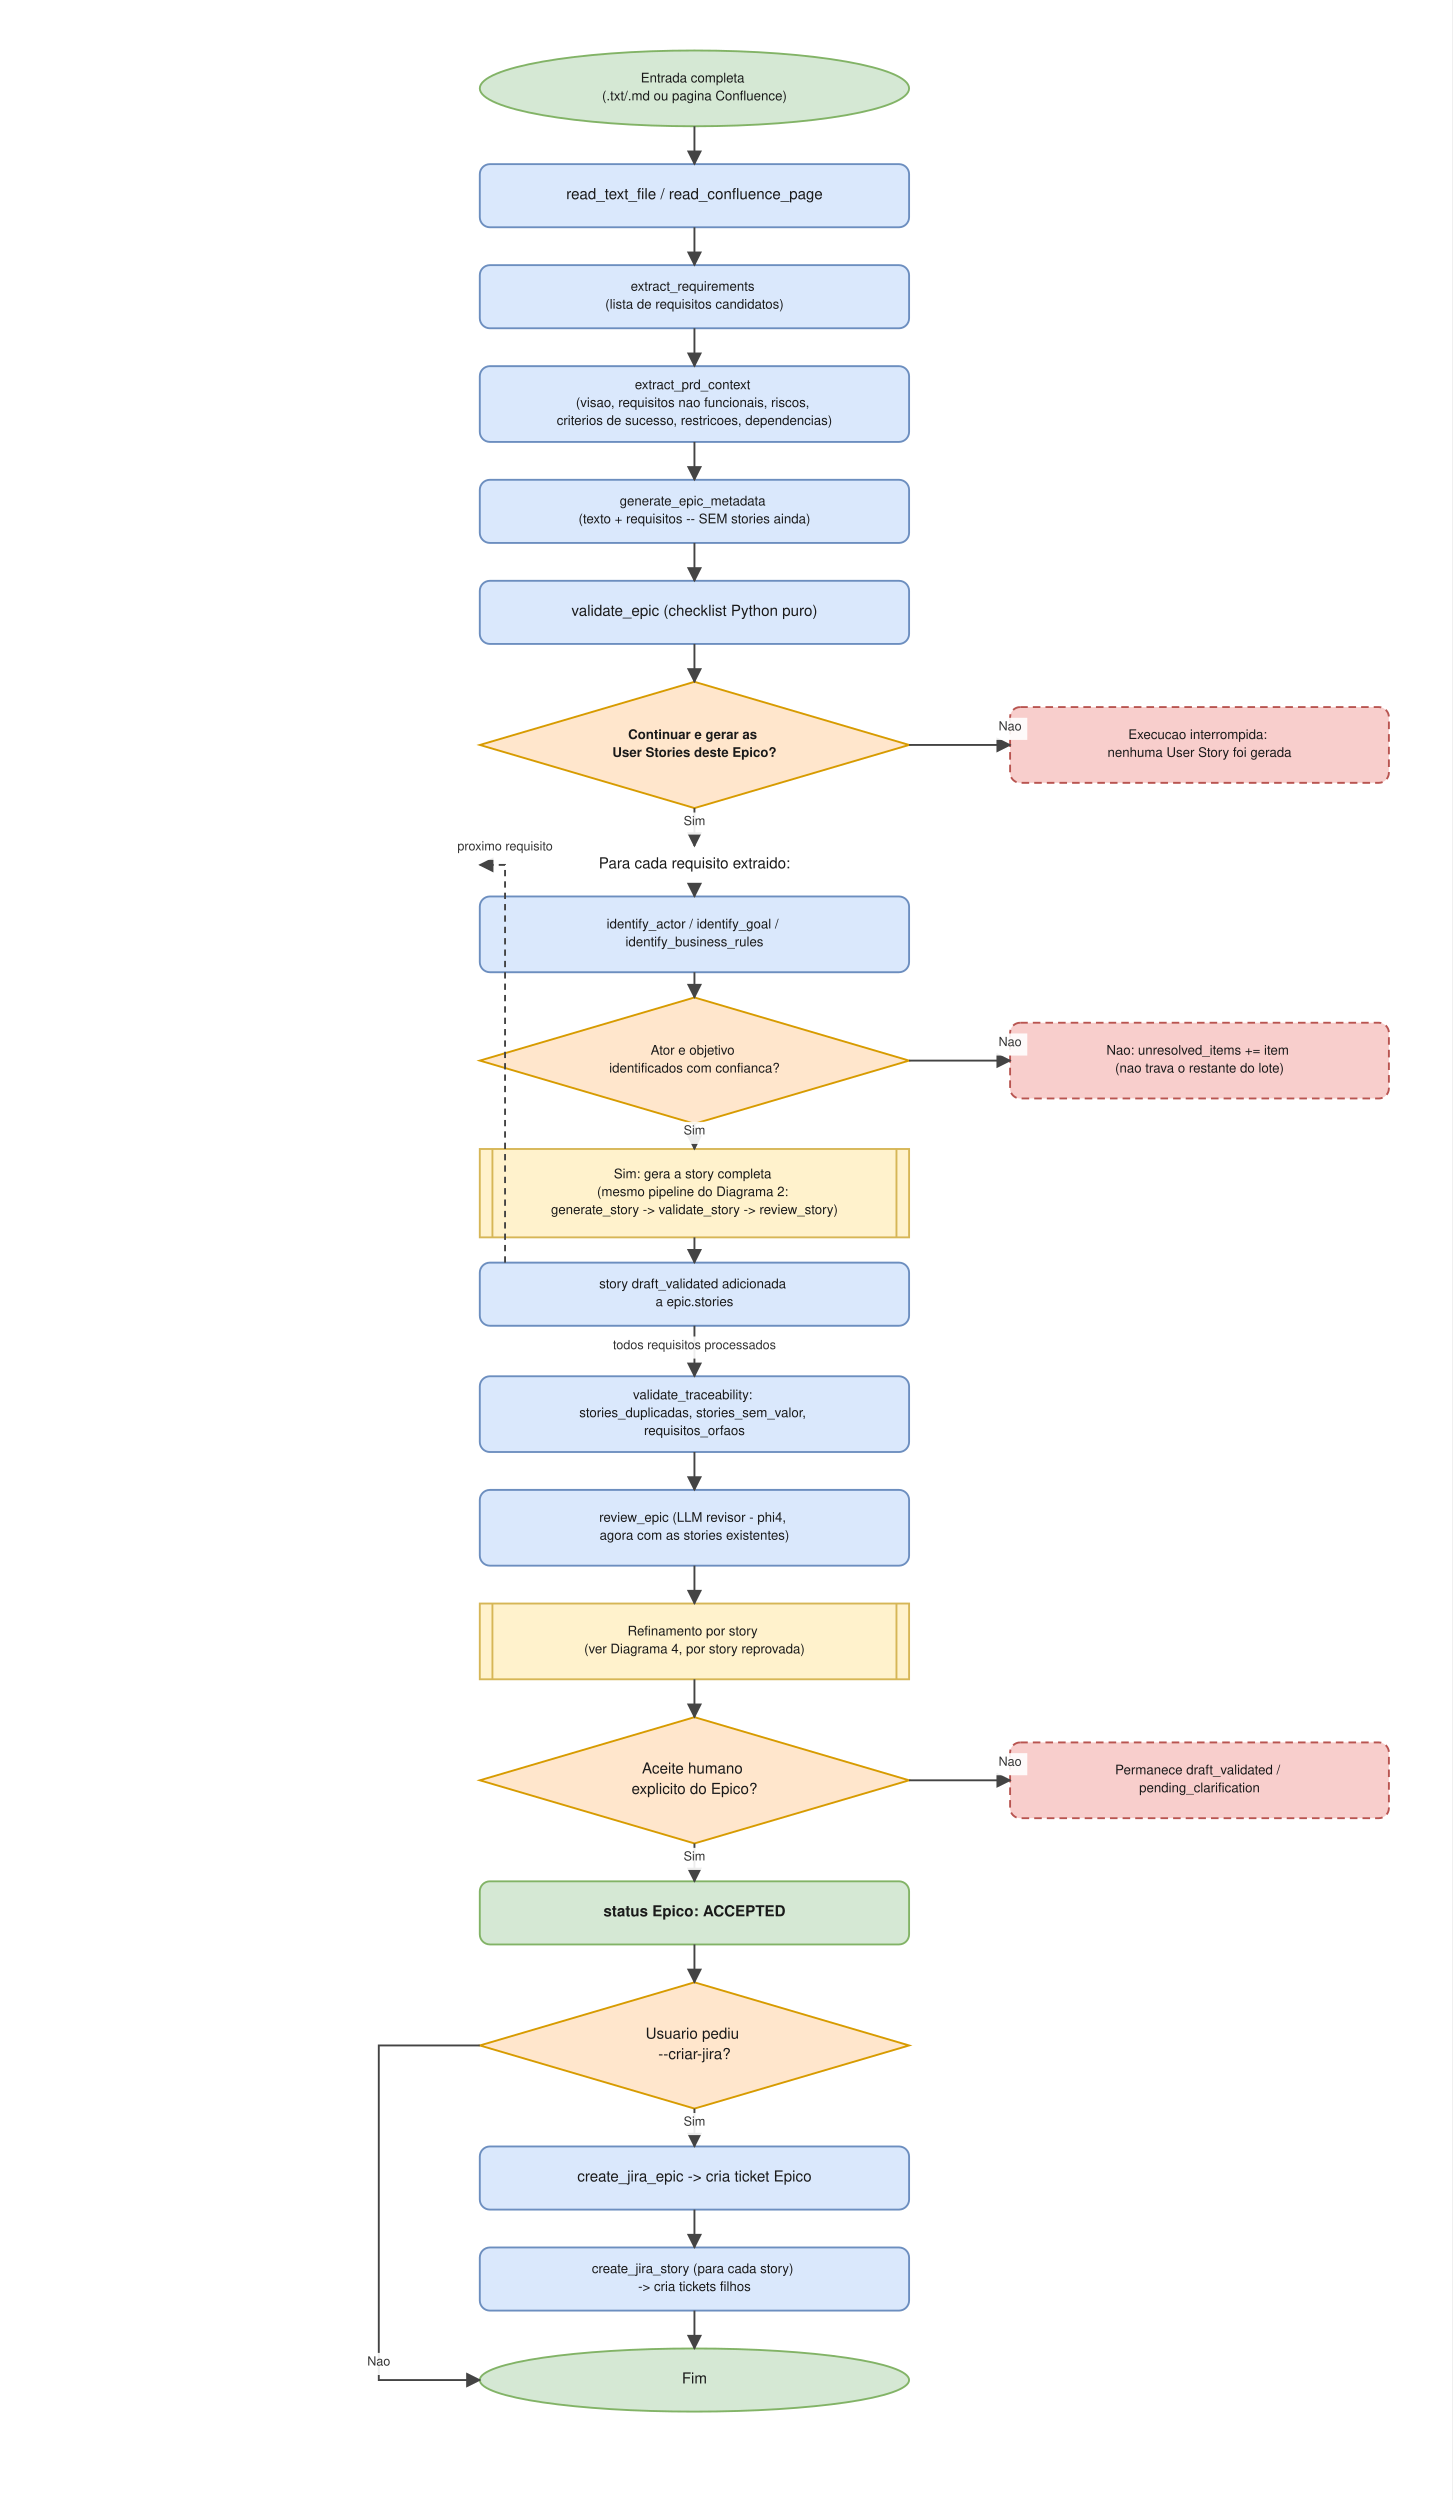
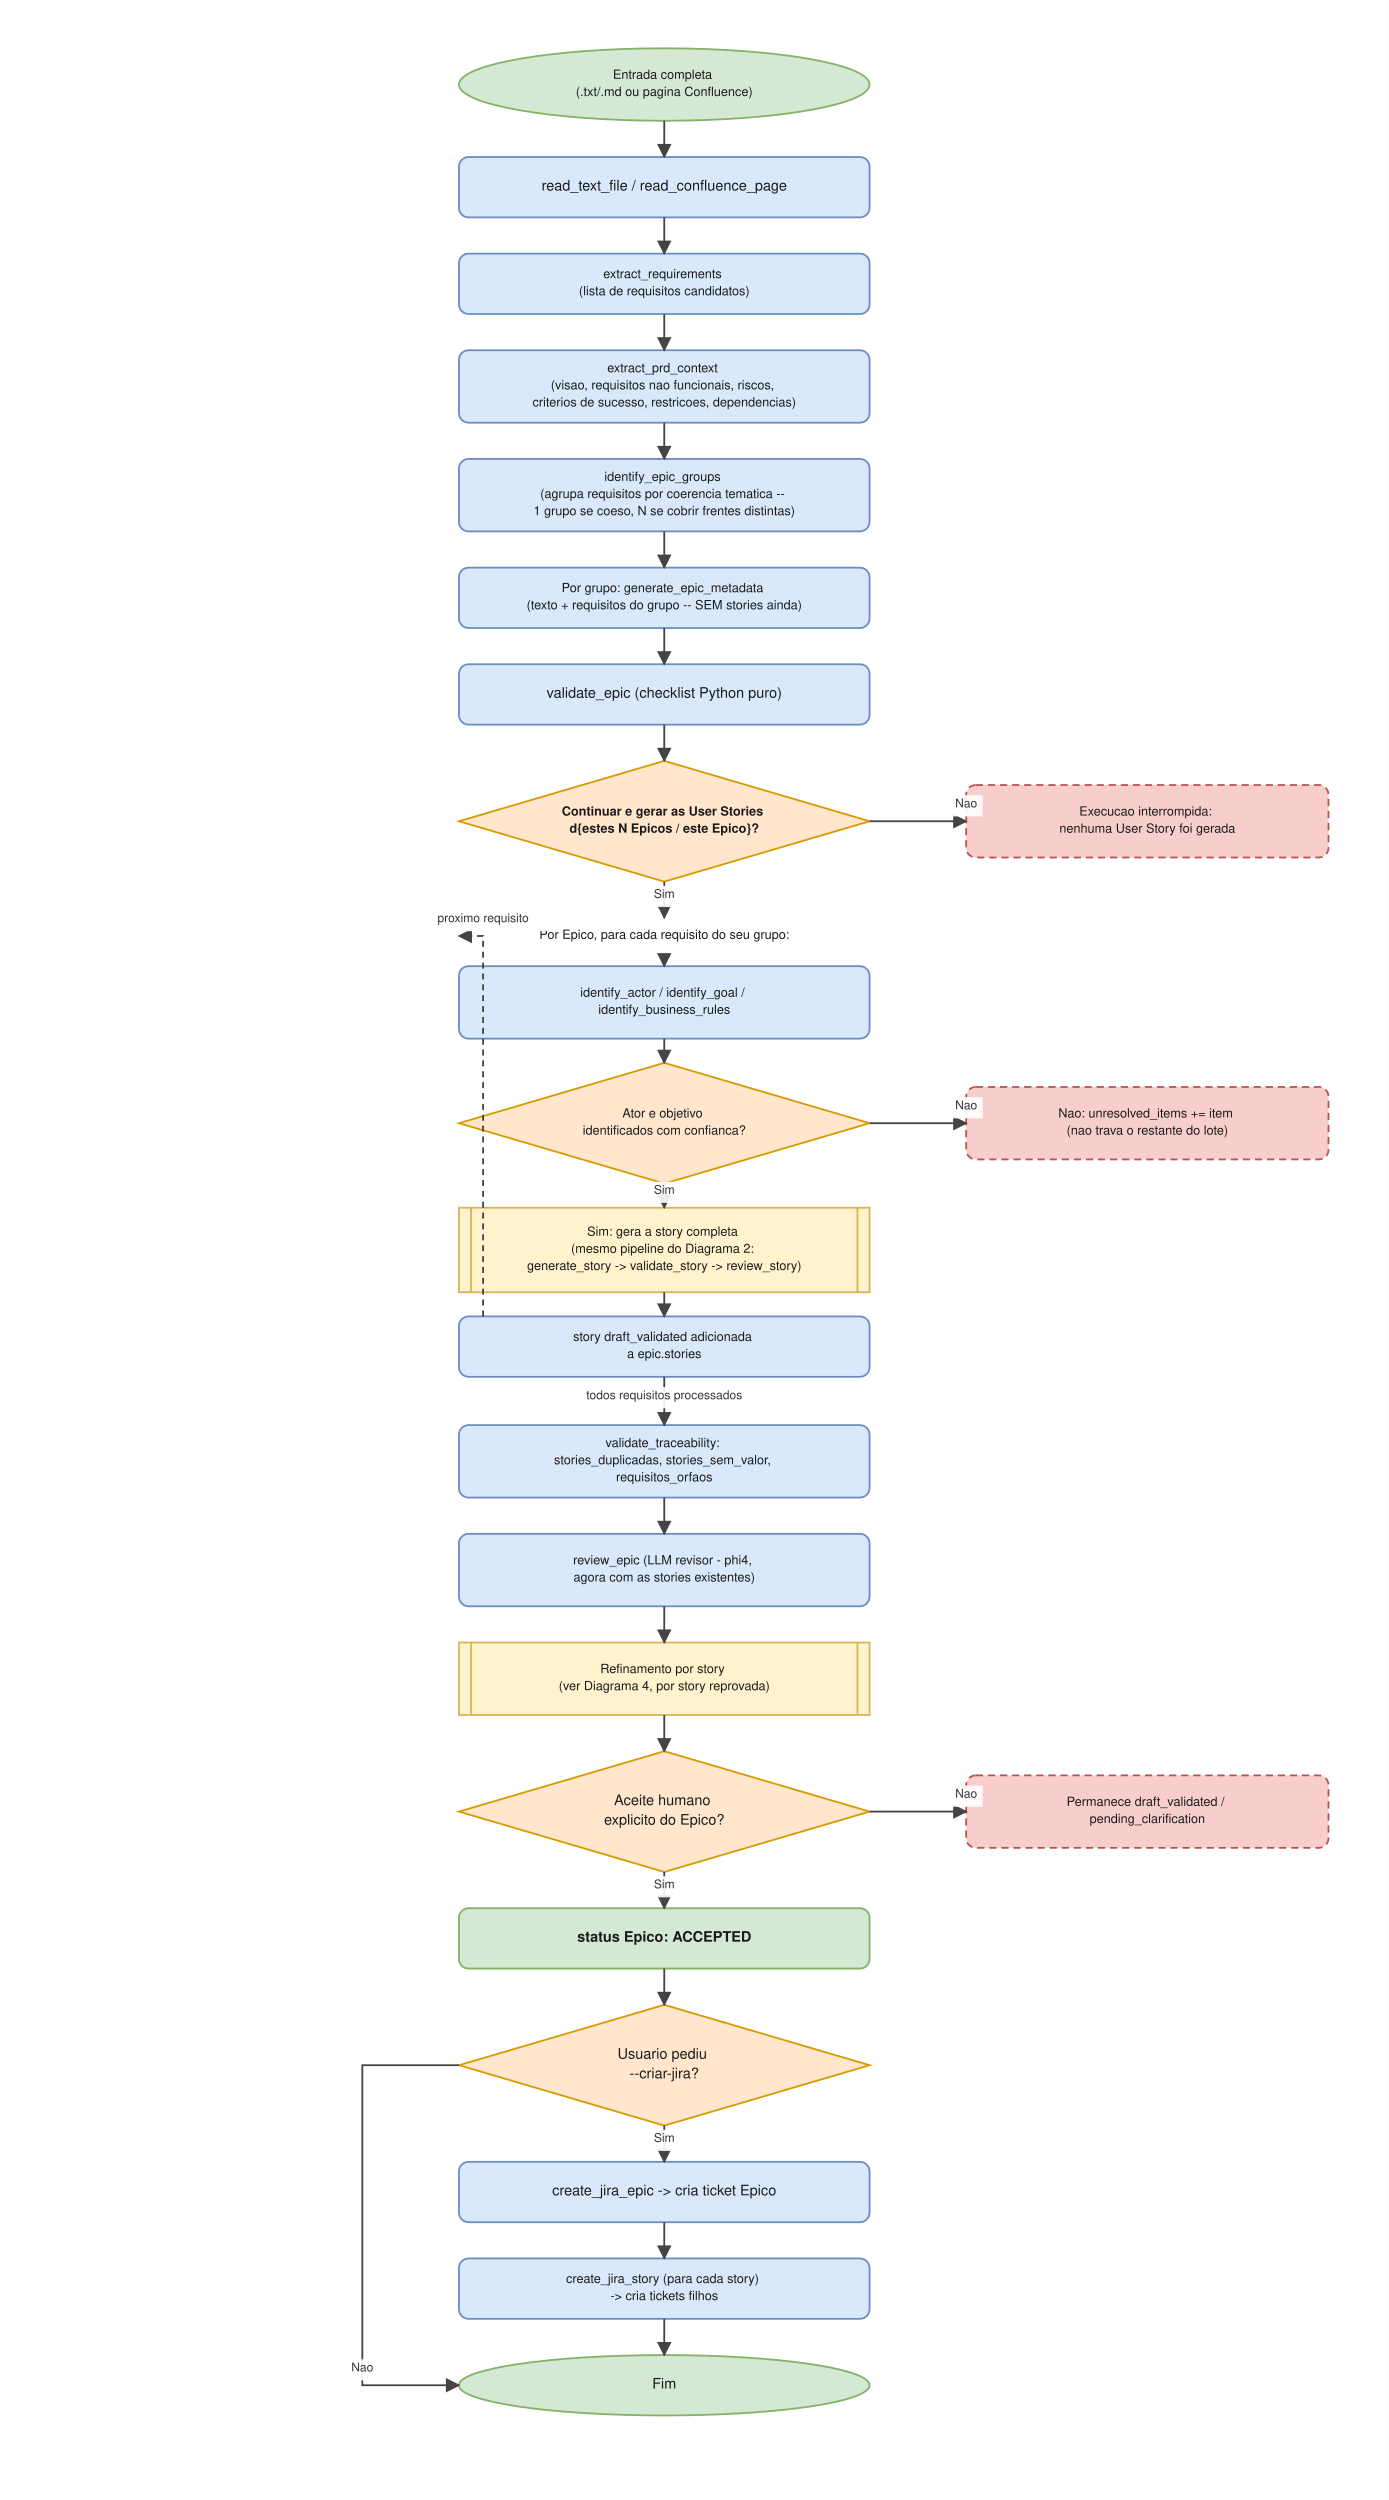
- <svg xmlns="http://www.w3.org/2000/svg" viewBox="0 0 1150 1980" width="1150" height="1980">
-   <rect x="0" y="0" width="1150" height="1980" fill="#ffffff" />
+ <svg xmlns="http://www.w3.org/2000/svg" viewBox="0 0 1150 2070" width="1150" height="2070">
+   <rect x="0" y="0" width="1150" height="2070" fill="#ffffff" />
  <defs>
    <marker id="arrow" viewBox="0 0 10 10" refX="9" refY="5" markerWidth="8" markerHeight="8" orient="auto-start-reverse">
      <path d="M0,0 L10,5 L0,10 z" fill="#444444" />
    </marker>
  </defs>
  <ellipse cx="550.0" cy="70.0" rx="170.0" ry="30.0" fill="#d5e8d4" stroke="#82b366" stroke-width="1.5" />
  <text x="550.0" y="65.275" text-anchor="middle" font-size="10.5" font-family="Helvetica,Arial,sans-serif" fill="#1a1a1a">
    <tspan x="550.0" dy="0">Entrada completa</tspan>
    <tspan x="550.0" dy="14.175">(.txt/.md ou pagina Confluence)</tspan>
  </text>
  <rect x="380" y="130" width="340" height="50" rx="8" ry="8" fill="#dae8fc" stroke="#6c8ebf" stroke-width="1.5" />
  <text x="550.0" y="157.7" text-anchor="middle" font-size="12" font-family="Helvetica,Arial,sans-serif" fill="#1a1a1a">
    <tspan x="550.0" dy="0">read_text_file / read_confluence_page</tspan>
  </text>
  <rect x="380" y="210" width="340" height="50" rx="8" ry="8" fill="#dae8fc" stroke="#6c8ebf" stroke-width="1.5" />
  <text x="550.0" y="230.275" text-anchor="middle" font-size="10.5" font-family="Helvetica,Arial,sans-serif" fill="#1a1a1a">
    <tspan x="550.0" dy="0">extract_requirements</tspan>
    <tspan x="550.0" dy="14.175">(lista de requisitos candidatos)</tspan>
  </text>
  <rect x="380" y="290" width="340" height="60" rx="8" ry="8" fill="#dae8fc" stroke="#6c8ebf" stroke-width="1.5" />
  <text x="550.0" y="308.188" text-anchor="middle" font-size="10.5" font-family="Helvetica,Arial,sans-serif" fill="#1a1a1a">
    <tspan x="550.0" dy="0">extract_prd_context</tspan>
    <tspan x="550.0" dy="14.175">(visao, requisitos nao funcionais, riscos,</tspan>
    <tspan x="550.0" dy="14.175">criterios de sucesso, restricoes, dependencias)</tspan>
  </text>
-   <rect x="380" y="380" width="340" height="50" rx="8" ry="8" fill="#dae8fc" stroke="#6c8ebf" stroke-width="1.5" />
-   <text x="550.0" y="400.275" text-anchor="middle" font-size="10.5" font-family="Helvetica,Arial,sans-serif" fill="#1a1a1a">
-     <tspan x="550.0" dy="0">generate_epic_metadata</tspan>
-     <tspan x="550.0" dy="14.175">(texto + requisitos -- SEM stories ainda)</tspan>
-   </text>
-   <rect x="380" y="460" width="340" height="50" rx="8" ry="8" fill="#dae8fc" stroke="#6c8ebf" stroke-width="1.5" />
-   <text x="550.0" y="487.7" text-anchor="middle" font-size="12" font-family="Helvetica,Arial,sans-serif" fill="#1a1a1a">
+   <rect x="380" y="380" width="340" height="60" rx="8" ry="8" fill="#dae8fc" stroke="#6c8ebf" stroke-width="1.5" />
+   <text x="550.0" y="398.188" text-anchor="middle" font-size="10.5" font-family="Helvetica,Arial,sans-serif" fill="#1a1a1a">
+     <tspan x="550.0" dy="0">identify_epic_groups</tspan>
+     <tspan x="550.0" dy="14.175">(agrupa requisitos por coerencia tematica --</tspan>
+     <tspan x="550.0" dy="14.175">1 grupo se coeso, N se cobrir frentes distintas)</tspan>
+   </text>
+   <rect x="380" y="470" width="340" height="50" rx="8" ry="8" fill="#dae8fc" stroke="#6c8ebf" stroke-width="1.5" />
+   <text x="550.0" y="490.275" text-anchor="middle" font-size="10.5" font-family="Helvetica,Arial,sans-serif" fill="#1a1a1a">
+     <tspan x="550.0" dy="0">Por grupo: generate_epic_metadata</tspan>
+     <tspan x="550.0" dy="14.175">(texto + requisitos do grupo -- SEM stories ainda)</tspan>
+   </text>
+   <rect x="380" y="550" width="340" height="50" rx="8" ry="8" fill="#dae8fc" stroke="#6c8ebf" stroke-width="1.5" />
+   <text x="550.0" y="577.7" text-anchor="middle" font-size="12" font-family="Helvetica,Arial,sans-serif" fill="#1a1a1a">
    <tspan x="550.0" dy="0">validate_epic (checklist Python puro)</tspan>
  </text>
-   <polygon points="550.0,540 720,590.0 550.0,640 380,590.0" fill="#ffe6cc" stroke="#d79b00" stroke-width="1.5" />
-   <text x="550.0" y="585.275" text-anchor="middle" font-size="10.5" font-weight="bold" font-family="Helvetica,Arial,sans-serif" fill="#1a1a1a">
-     <tspan x="550.0" dy="0">Continuar e gerar as</tspan>
-     <tspan x="550.0" dy="14.175">User Stories deste Epico?</tspan>
-   </text>
-   <rect x="800" y="560" width="300" height="60" rx="8" ry="8" fill="#f8cecc" stroke="#b85450" stroke-width="1.5" stroke-dasharray="6,4" />
-   <text x="950.0" y="585.275" text-anchor="middle" font-size="10.5" font-family="Helvetica,Arial,sans-serif" fill="#1a1a1a">
+   <polygon points="550.0,630 720,680.0 550.0,730 380,680.0" fill="#ffe6cc" stroke="#d79b00" stroke-width="1.5" />
+   <text x="550.0" y="675.275" text-anchor="middle" font-size="10.5" font-weight="bold" font-family="Helvetica,Arial,sans-serif" fill="#1a1a1a">
+     <tspan x="550.0" dy="0">Continuar e gerar as User Stories</tspan>
+     <tspan x="550.0" dy="14.175">d{estes N Epicos / este Epico}?</tspan>
+   </text>
+   <rect x="800" y="650" width="300" height="60" rx="8" ry="8" fill="#f8cecc" stroke="#b85450" stroke-width="1.5" stroke-dasharray="6,4" />
+   <text x="950.0" y="675.275" text-anchor="middle" font-size="10.5" font-family="Helvetica,Arial,sans-serif" fill="#1a1a1a">
    <tspan x="950.0" dy="0">Execucao interrompida:</tspan>
    <tspan x="950.0" dy="14.175">nenhuma User Story foi gerada</tspan>
  </text>
-   <text x="550.0" y="687.7" text-anchor="middle" font-size="12" font-family="Helvetica,Arial,sans-serif" fill="#1a1a1a">
-     <tspan x="550.0" dy="0">Para cada requisito extraido:</tspan>
-   </text>
-   <rect x="380" y="710" width="340" height="60" rx="8" ry="8" fill="#dae8fc" stroke="#6c8ebf" stroke-width="1.5" />
-   <text x="550.0" y="735.275" text-anchor="middle" font-size="10.5" font-family="Helvetica,Arial,sans-serif" fill="#1a1a1a">
+   <text x="550.0" y="777.363" text-anchor="middle" font-size="10.5" font-family="Helvetica,Arial,sans-serif" fill="#1a1a1a">
+     <tspan x="550.0" dy="0">Por Epico, para cada requisito do seu grupo:</tspan>
+   </text>
+   <rect x="380" y="800" width="340" height="60" rx="8" ry="8" fill="#dae8fc" stroke="#6c8ebf" stroke-width="1.5" />
+   <text x="550.0" y="825.275" text-anchor="middle" font-size="10.5" font-family="Helvetica,Arial,sans-serif" fill="#1a1a1a">
    <tspan x="550.0" dy="0">identify_actor / identify_goal /</tspan>
    <tspan x="550.0" dy="14.175">identify_business_rules</tspan>
  </text>
-   <polygon points="550.0,790 720,840.0 550.0,890 380,840.0" fill="#ffe6cc" stroke="#d79b00" stroke-width="1.5" />
-   <text x="550.0" y="835.275" text-anchor="middle" font-size="10.5" font-family="Helvetica,Arial,sans-serif" fill="#1a1a1a">
+   <polygon points="550.0,880 720,930.0 550.0,980 380,930.0" fill="#ffe6cc" stroke="#d79b00" stroke-width="1.5" />
+   <text x="550.0" y="925.275" text-anchor="middle" font-size="10.5" font-family="Helvetica,Arial,sans-serif" fill="#1a1a1a">
    <tspan x="550.0" dy="0">Ator e objetivo</tspan>
    <tspan x="550.0" dy="14.175">identificados com confianca?</tspan>
  </text>
-   <rect x="800" y="810" width="300" height="60" rx="8" ry="8" fill="#f8cecc" stroke="#b85450" stroke-width="1.5" stroke-dasharray="6,4" />
-   <text x="950.0" y="835.275" text-anchor="middle" font-size="10.5" font-family="Helvetica,Arial,sans-serif" fill="#1a1a1a">
+   <rect x="800" y="900" width="300" height="60" rx="8" ry="8" fill="#f8cecc" stroke="#b85450" stroke-width="1.5" stroke-dasharray="6,4" />
+   <text x="950.0" y="925.275" text-anchor="middle" font-size="10.5" font-family="Helvetica,Arial,sans-serif" fill="#1a1a1a">
    <tspan x="950.0" dy="0">Nao: unresolved_items += item</tspan>
    <tspan x="950.0" dy="14.175">(nao trava o restante do lote)</tspan>
  </text>
-   <rect x="380" y="910" width="340" height="70" rx="0" ry="0" fill="#fff2cc" stroke="#d6b656" stroke-width="1.5" />
-   <line x1="390" y1="910" x2="390" y2="980" stroke="#d6b656" stroke-width="1.5" />
-   <line x1="710" y1="910" x2="710" y2="980" stroke="#d6b656" stroke-width="1.5" />
-   <text x="550.0" y="933.188" text-anchor="middle" font-size="10.5" font-family="Helvetica,Arial,sans-serif" fill="#1a1a1a">
+   <rect x="380" y="1000" width="340" height="70" rx="0" ry="0" fill="#fff2cc" stroke="#d6b656" stroke-width="1.5" />
+   <line x1="390" y1="1000" x2="390" y2="1070" stroke="#d6b656" stroke-width="1.5" />
+   <line x1="710" y1="1000" x2="710" y2="1070" stroke="#d6b656" stroke-width="1.5" />
+   <text x="550.0" y="1023.188" text-anchor="middle" font-size="10.5" font-family="Helvetica,Arial,sans-serif" fill="#1a1a1a">
    <tspan x="550.0" dy="0">Sim: gera a story completa</tspan>
    <tspan x="550.0" dy="14.175">(mesmo pipeline do Diagrama 2:</tspan>
    <tspan x="550.0" dy="14.175">generate_story -&gt; validate_story -&gt; review_story)</tspan>
  </text>
-   <rect x="380" y="1000" width="340" height="50" rx="8" ry="8" fill="#dae8fc" stroke="#6c8ebf" stroke-width="1.5" />
-   <text x="550.0" y="1020.275" text-anchor="middle" font-size="10.5" font-family="Helvetica,Arial,sans-serif" fill="#1a1a1a">
+   <rect x="380" y="1090" width="340" height="50" rx="8" ry="8" fill="#dae8fc" stroke="#6c8ebf" stroke-width="1.5" />
+   <text x="550.0" y="1110.275" text-anchor="middle" font-size="10.5" font-family="Helvetica,Arial,sans-serif" fill="#1a1a1a">
    <tspan x="550.0" dy="0">story draft_validated adicionada</tspan>
    <tspan x="550.0" dy="14.175">a epic.stories</tspan>
  </text>
-   <rect x="380" y="1090" width="340" height="60" rx="8" ry="8" fill="#dae8fc" stroke="#6c8ebf" stroke-width="1.5" />
-   <text x="550.0" y="1108.188" text-anchor="middle" font-size="10.5" font-family="Helvetica,Arial,sans-serif" fill="#1a1a1a">
+   <rect x="380" y="1180" width="340" height="60" rx="8" ry="8" fill="#dae8fc" stroke="#6c8ebf" stroke-width="1.5" />
+   <text x="550.0" y="1198.188" text-anchor="middle" font-size="10.5" font-family="Helvetica,Arial,sans-serif" fill="#1a1a1a">
    <tspan x="550.0" dy="0">validate_traceability:</tspan>
    <tspan x="550.0" dy="14.175">stories_duplicadas, stories_sem_valor,</tspan>
    <tspan x="550.0" dy="14.175">requisitos_orfaos</tspan>
  </text>
-   <rect x="380" y="1180" width="340" height="60" rx="8" ry="8" fill="#dae8fc" stroke="#6c8ebf" stroke-width="1.5" />
-   <text x="550.0" y="1205.275" text-anchor="middle" font-size="10.5" font-family="Helvetica,Arial,sans-serif" fill="#1a1a1a">
+   <rect x="380" y="1270" width="340" height="60" rx="8" ry="8" fill="#dae8fc" stroke="#6c8ebf" stroke-width="1.5" />
+   <text x="550.0" y="1295.275" text-anchor="middle" font-size="10.5" font-family="Helvetica,Arial,sans-serif" fill="#1a1a1a">
    <tspan x="550.0" dy="0">review_epic (LLM revisor - phi4,</tspan>
    <tspan x="550.0" dy="14.175">agora com as stories existentes)</tspan>
  </text>
-   <rect x="380" y="1270" width="340" height="60" rx="0" ry="0" fill="#fff2cc" stroke="#d6b656" stroke-width="1.5" />
-   <line x1="390" y1="1270" x2="390" y2="1330" stroke="#d6b656" stroke-width="1.5" />
-   <line x1="710" y1="1270" x2="710" y2="1330" stroke="#d6b656" stroke-width="1.5" />
-   <text x="550.0" y="1295.275" text-anchor="middle" font-size="10.5" font-family="Helvetica,Arial,sans-serif" fill="#1a1a1a">
+   <rect x="380" y="1360" width="340" height="60" rx="0" ry="0" fill="#fff2cc" stroke="#d6b656" stroke-width="1.5" />
+   <line x1="390" y1="1360" x2="390" y2="1420" stroke="#d6b656" stroke-width="1.5" />
+   <line x1="710" y1="1360" x2="710" y2="1420" stroke="#d6b656" stroke-width="1.5" />
+   <text x="550.0" y="1385.275" text-anchor="middle" font-size="10.5" font-family="Helvetica,Arial,sans-serif" fill="#1a1a1a">
    <tspan x="550.0" dy="0">Refinamento por story</tspan>
    <tspan x="550.0" dy="14.175">(ver Diagrama 4, por story reprovada)</tspan>
  </text>
-   <polygon points="550.0,1360 720,1410.0 550.0,1460 380,1410.0" fill="#ffe6cc" stroke="#d79b00" stroke-width="1.5" />
-   <text x="550.0" y="1404.6" text-anchor="middle" font-size="12" font-family="Helvetica,Arial,sans-serif" fill="#1a1a1a">
+   <polygon points="550.0,1450 720,1500.0 550.0,1550 380,1500.0" fill="#ffe6cc" stroke="#d79b00" stroke-width="1.5" />
+   <text x="550.0" y="1494.6" text-anchor="middle" font-size="12" font-family="Helvetica,Arial,sans-serif" fill="#1a1a1a">
    <tspan x="550.0" dy="0">Aceite humano</tspan>
    <tspan x="550.0" dy="16.2">explicito do Epico?</tspan>
  </text>
-   <rect x="800" y="1380" width="300" height="60" rx="8" ry="8" fill="#f8cecc" stroke="#b85450" stroke-width="1.5" stroke-dasharray="6,4" />
-   <text x="950.0" y="1405.275" text-anchor="middle" font-size="10.5" font-family="Helvetica,Arial,sans-serif" fill="#1a1a1a">
+   <rect x="800" y="1470" width="300" height="60" rx="8" ry="8" fill="#f8cecc" stroke="#b85450" stroke-width="1.5" stroke-dasharray="6,4" />
+   <text x="950.0" y="1495.275" text-anchor="middle" font-size="10.5" font-family="Helvetica,Arial,sans-serif" fill="#1a1a1a">
    <tspan x="950.0" dy="0">Permanece draft_validated /</tspan>
    <tspan x="950.0" dy="14.175">pending_clarification</tspan>
  </text>
-   <rect x="380" y="1490" width="340" height="50" rx="8" ry="8" fill="#d5e8d4" stroke="#82b366" stroke-width="1.5" />
-   <text x="550.0" y="1517.7" text-anchor="middle" font-size="12" font-weight="bold" font-family="Helvetica,Arial,sans-serif" fill="#1a1a1a">
+   <rect x="380" y="1580" width="340" height="50" rx="8" ry="8" fill="#d5e8d4" stroke="#82b366" stroke-width="1.5" />
+   <text x="550.0" y="1607.7" text-anchor="middle" font-size="12" font-weight="bold" font-family="Helvetica,Arial,sans-serif" fill="#1a1a1a">
    <tspan x="550.0" dy="0">status Epico: ACCEPTED</tspan>
  </text>
-   <polygon points="550.0,1570 720,1620.0 550.0,1670 380,1620.0" fill="#ffe6cc" stroke="#d79b00" stroke-width="1.5" />
-   <text x="550.0" y="1614.6" text-anchor="middle" font-size="12" font-family="Helvetica,Arial,sans-serif" fill="#1a1a1a">
+   <polygon points="550.0,1660 720,1710.0 550.0,1760 380,1710.0" fill="#ffe6cc" stroke="#d79b00" stroke-width="1.5" />
+   <text x="550.0" y="1704.6" text-anchor="middle" font-size="12" font-family="Helvetica,Arial,sans-serif" fill="#1a1a1a">
    <tspan x="550.0" dy="0">Usuario pediu</tspan>
    <tspan x="550.0" dy="16.2">--criar-jira?</tspan>
  </text>
-   <rect x="380" y="1700" width="340" height="50" rx="8" ry="8" fill="#dae8fc" stroke="#6c8ebf" stroke-width="1.5" />
-   <text x="550.0" y="1727.7" text-anchor="middle" font-size="12" font-family="Helvetica,Arial,sans-serif" fill="#1a1a1a">
+   <rect x="380" y="1790" width="340" height="50" rx="8" ry="8" fill="#dae8fc" stroke="#6c8ebf" stroke-width="1.5" />
+   <text x="550.0" y="1817.7" text-anchor="middle" font-size="12" font-family="Helvetica,Arial,sans-serif" fill="#1a1a1a">
    <tspan x="550.0" dy="0">create_jira_epic -&gt; cria ticket Epico</tspan>
  </text>
-   <rect x="380" y="1780" width="340" height="50" rx="8" ry="8" fill="#dae8fc" stroke="#6c8ebf" stroke-width="1.5" />
-   <text x="550.0" y="1800.275" text-anchor="middle" font-size="10.5" font-family="Helvetica,Arial,sans-serif" fill="#1a1a1a">
+   <rect x="380" y="1870" width="340" height="50" rx="8" ry="8" fill="#dae8fc" stroke="#6c8ebf" stroke-width="1.5" />
+   <text x="550.0" y="1890.275" text-anchor="middle" font-size="10.5" font-family="Helvetica,Arial,sans-serif" fill="#1a1a1a">
    <tspan x="550.0" dy="0">create_jira_story (para cada story)</tspan>
    <tspan x="550.0" dy="14.175">-&gt; cria tickets filhos</tspan>
  </text>
-   <ellipse cx="550.0" cy="1885.0" rx="170.0" ry="25.0" fill="#d5e8d4" stroke="#82b366" stroke-width="1.5" />
-   <text x="550.0" y="1887.7" text-anchor="middle" font-size="12" font-family="Helvetica,Arial,sans-serif" fill="#1a1a1a">
+   <ellipse cx="550.0" cy="1975.0" rx="170.0" ry="25.0" fill="#d5e8d4" stroke="#82b366" stroke-width="1.5" />
+   <text x="550.0" y="1977.7" text-anchor="middle" font-size="12" font-family="Helvetica,Arial,sans-serif" fill="#1a1a1a">
    <tspan x="550.0" dy="0">Fim</tspan>
  </text>
  <path d="M550.0,100 L550.0,130" fill="none" stroke="#444444" stroke-width="1.5" marker-end="url(#arrow)" />
  <path d="M550.0,180 L550.0,210" fill="none" stroke="#444444" stroke-width="1.5" marker-end="url(#arrow)" />
  <path d="M550.0,260 L550.0,290" fill="none" stroke="#444444" stroke-width="1.5" marker-end="url(#arrow)" />
  <path d="M550.0,350 L550.0,380" fill="none" stroke="#444444" stroke-width="1.5" marker-end="url(#arrow)" />
-   <path d="M550.0,430 L550.0,460" fill="none" stroke="#444444" stroke-width="1.5" marker-end="url(#arrow)" />
-   <path d="M550.0,510 L550.0,540" fill="none" stroke="#444444" stroke-width="1.5" marker-end="url(#arrow)" />
-   <path d="M720,590 L800,590" fill="none" stroke="#444444" stroke-width="1.5" marker-end="url(#arrow)" />
-   <rect x="786.4" y="568.5" width="27.2" height="17.5" fill="#ffffff" opacity="0.9" />
-   <text x="800" y="578.5" text-anchor="middle" font-size="10" font-family="Helvetica,Arial,sans-serif" fill="#333333">
+   <path d="M550.0,440 L550.0,470" fill="none" stroke="#444444" stroke-width="1.5" marker-end="url(#arrow)" />
+   <path d="M550.0,520 L550.0,550" fill="none" stroke="#444444" stroke-width="1.5" marker-end="url(#arrow)" />
+   <path d="M550.0,600 L550.0,630" fill="none" stroke="#444444" stroke-width="1.5" marker-end="url(#arrow)" />
+   <path d="M720,680 L800,680" fill="none" stroke="#444444" stroke-width="1.5" marker-end="url(#arrow)" />
+   <rect x="786.4" y="658.5" width="27.2" height="17.5" fill="#ffffff" opacity="0.9" />
+   <text x="800" y="668.5" text-anchor="middle" font-size="10" font-family="Helvetica,Arial,sans-serif" fill="#333333">
    <tspan x="800" dy="0">Nao</tspan>
  </text>
-   <path d="M550.0,640 L550.0,670" fill="none" stroke="#444444" stroke-width="1.5" marker-end="url(#arrow)" />
-   <rect x="536.4" y="643.5" width="27.2" height="17.5" fill="#ffffff" opacity="0.9" />
-   <text x="550.0" y="653.5" text-anchor="middle" font-size="10" font-family="Helvetica,Arial,sans-serif" fill="#333333">
-     <tspan x="550.0" dy="0">Sim</tspan>
-   </text>
-   <path d="M550.0,700 L550.0,710" fill="none" stroke="#444444" stroke-width="1.5" marker-end="url(#arrow)" />
-   <path d="M550.0,770 L550.0,790" fill="none" stroke="#444444" stroke-width="1.5" marker-end="url(#arrow)" />
-   <path d="M720,840 L800,840" fill="none" stroke="#444444" stroke-width="1.5" marker-end="url(#arrow)" />
-   <rect x="786.4" y="818.5" width="27.2" height="17.5" fill="#ffffff" opacity="0.9" />
-   <text x="800" y="828.5" text-anchor="middle" font-size="10" font-family="Helvetica,Arial,sans-serif" fill="#333333">
+   <path d="M550.0,730 L550.0,760" fill="none" stroke="#444444" stroke-width="1.5" marker-end="url(#arrow)" />
+   <rect x="536.4" y="733.5" width="27.2" height="17.5" fill="#ffffff" opacity="0.9" />
+   <text x="550.0" y="743.5" text-anchor="middle" font-size="10" font-family="Helvetica,Arial,sans-serif" fill="#333333">
+     <tspan x="550.0" dy="0">Sim</tspan>
+   </text>
+   <path d="M550.0,790 L550.0,800" fill="none" stroke="#444444" stroke-width="1.5" marker-end="url(#arrow)" />
+   <path d="M550.0,860 L550.0,880" fill="none" stroke="#444444" stroke-width="1.5" marker-end="url(#arrow)" />
+   <path d="M720,930 L800,930" fill="none" stroke="#444444" stroke-width="1.5" marker-end="url(#arrow)" />
+   <rect x="786.4" y="908.5" width="27.2" height="17.5" fill="#ffffff" opacity="0.9" />
+   <text x="800" y="918.5" text-anchor="middle" font-size="10" font-family="Helvetica,Arial,sans-serif" fill="#333333">
    <tspan x="800" dy="0">Nao</tspan>
  </text>
-   <path d="M550.0,890 L550.0,910" fill="none" stroke="#444444" stroke-width="1.5" marker-end="url(#arrow)" />
-   <rect x="536.4" y="888.5" width="27.2" height="17.5" fill="#ffffff" opacity="0.9" />
-   <text x="550.0" y="898.5" text-anchor="middle" font-size="10" font-family="Helvetica,Arial,sans-serif" fill="#333333">
-     <tspan x="550.0" dy="0">Sim</tspan>
-   </text>
  <path d="M550.0,980 L550.0,1000" fill="none" stroke="#444444" stroke-width="1.5" marker-end="url(#arrow)" />
-   <path d="M400,1000 L400,685 L380,685" fill="none" stroke="#444444" stroke-width="1.5" stroke-dasharray="5,4" marker-end="url(#arrow)" />
-   <rect x="341.6" y="663.5" width="116.8" height="17.5" fill="#ffffff" opacity="0.9" />
-   <text x="400" y="673.5" text-anchor="middle" font-size="10" font-family="Helvetica,Arial,sans-serif" fill="#333333">
+   <rect x="536.4" y="978.5" width="27.2" height="17.5" fill="#ffffff" opacity="0.9" />
+   <text x="550.0" y="988.5" text-anchor="middle" font-size="10" font-family="Helvetica,Arial,sans-serif" fill="#333333">
+     <tspan x="550.0" dy="0">Sim</tspan>
+   </text>
+   <path d="M550.0,1070 L550.0,1090" fill="none" stroke="#444444" stroke-width="1.5" marker-end="url(#arrow)" />
+   <path d="M400,1090 L400,775 L380,775" fill="none" stroke="#444444" stroke-width="1.5" stroke-dasharray="5,4" marker-end="url(#arrow)" />
+   <rect x="341.6" y="753.5" width="116.8" height="17.5" fill="#ffffff" opacity="0.9" />
+   <text x="400" y="763.5" text-anchor="middle" font-size="10" font-family="Helvetica,Arial,sans-serif" fill="#333333">
    <tspan x="400" dy="0">proximo requisito</tspan>
  </text>
-   <path d="M550.0,1050 L550.0,1090" fill="none" stroke="#444444" stroke-width="1.5" marker-end="url(#arrow)" />
-   <rect x="456.4" y="1058.5" width="187.2" height="17.5" fill="#ffffff" opacity="0.9" />
-   <text x="550.0" y="1068.5" text-anchor="middle" font-size="10" font-family="Helvetica,Arial,sans-serif" fill="#333333">
+   <path d="M550.0,1140 L550.0,1180" fill="none" stroke="#444444" stroke-width="1.5" marker-end="url(#arrow)" />
+   <rect x="456.4" y="1148.5" width="187.2" height="17.5" fill="#ffffff" opacity="0.9" />
+   <text x="550.0" y="1158.5" text-anchor="middle" font-size="10" font-family="Helvetica,Arial,sans-serif" fill="#333333">
    <tspan x="550.0" dy="0">todos requisitos processados</tspan>
  </text>
-   <path d="M550.0,1150 L550.0,1180" fill="none" stroke="#444444" stroke-width="1.5" marker-end="url(#arrow)" />
  <path d="M550.0,1240 L550.0,1270" fill="none" stroke="#444444" stroke-width="1.5" marker-end="url(#arrow)" />
  <path d="M550.0,1330 L550.0,1360" fill="none" stroke="#444444" stroke-width="1.5" marker-end="url(#arrow)" />
-   <path d="M720,1410 L800,1410" fill="none" stroke="#444444" stroke-width="1.5" marker-end="url(#arrow)" />
-   <rect x="786.4" y="1388.5" width="27.2" height="17.5" fill="#ffffff" opacity="0.9" />
-   <text x="800" y="1398.5" text-anchor="middle" font-size="10" font-family="Helvetica,Arial,sans-serif" fill="#333333">
+   <path d="M550.0,1420 L550.0,1450" fill="none" stroke="#444444" stroke-width="1.5" marker-end="url(#arrow)" />
+   <path d="M720,1500 L800,1500" fill="none" stroke="#444444" stroke-width="1.5" marker-end="url(#arrow)" />
+   <rect x="786.4" y="1478.5" width="27.2" height="17.5" fill="#ffffff" opacity="0.9" />
+   <text x="800" y="1488.5" text-anchor="middle" font-size="10" font-family="Helvetica,Arial,sans-serif" fill="#333333">
    <tspan x="800" dy="0">Nao</tspan>
  </text>
-   <path d="M550.0,1460 L550.0,1490" fill="none" stroke="#444444" stroke-width="1.5" marker-end="url(#arrow)" />
-   <rect x="536.4" y="1463.5" width="27.2" height="17.5" fill="#ffffff" opacity="0.9" />
-   <text x="550.0" y="1473.5" text-anchor="middle" font-size="10" font-family="Helvetica,Arial,sans-serif" fill="#333333">
-     <tspan x="550.0" dy="0">Sim</tspan>
-   </text>
-   <path d="M550.0,1540 L550.0,1570" fill="none" stroke="#444444" stroke-width="1.5" marker-end="url(#arrow)" />
-   <path d="M550.0,1670 L550.0,1700" fill="none" stroke="#444444" stroke-width="1.5" marker-end="url(#arrow)" />
-   <rect x="536.4" y="1673.5" width="27.2" height="17.5" fill="#ffffff" opacity="0.9" />
-   <text x="550.0" y="1683.5" text-anchor="middle" font-size="10" font-family="Helvetica,Arial,sans-serif" fill="#333333">
-     <tspan x="550.0" dy="0">Sim</tspan>
-   </text>
-   <path d="M380,1620 L300,1620 L300,1885 L380,1885" fill="none" stroke="#444444" stroke-width="1.5" marker-end="url(#arrow)" />
-   <rect x="286.4" y="1863.5" width="27.2" height="17.5" fill="#ffffff" opacity="0.9" />
-   <text x="300" y="1873.5" text-anchor="middle" font-size="10" font-family="Helvetica,Arial,sans-serif" fill="#333333">
+   <path d="M550.0,1550 L550.0,1580" fill="none" stroke="#444444" stroke-width="1.5" marker-end="url(#arrow)" />
+   <rect x="536.4" y="1553.5" width="27.2" height="17.5" fill="#ffffff" opacity="0.9" />
+   <text x="550.0" y="1563.5" text-anchor="middle" font-size="10" font-family="Helvetica,Arial,sans-serif" fill="#333333">
+     <tspan x="550.0" dy="0">Sim</tspan>
+   </text>
+   <path d="M550.0,1630 L550.0,1660" fill="none" stroke="#444444" stroke-width="1.5" marker-end="url(#arrow)" />
+   <path d="M550.0,1760 L550.0,1790" fill="none" stroke="#444444" stroke-width="1.5" marker-end="url(#arrow)" />
+   <rect x="536.4" y="1763.5" width="27.2" height="17.5" fill="#ffffff" opacity="0.9" />
+   <text x="550.0" y="1773.5" text-anchor="middle" font-size="10" font-family="Helvetica,Arial,sans-serif" fill="#333333">
+     <tspan x="550.0" dy="0">Sim</tspan>
+   </text>
+   <path d="M380,1710 L300,1710 L300,1975 L380,1975" fill="none" stroke="#444444" stroke-width="1.5" marker-end="url(#arrow)" />
+   <rect x="286.4" y="1953.5" width="27.2" height="17.5" fill="#ffffff" opacity="0.9" />
+   <text x="300" y="1963.5" text-anchor="middle" font-size="10" font-family="Helvetica,Arial,sans-serif" fill="#333333">
    <tspan x="300" dy="0">Nao</tspan>
  </text>
-   <path d="M550.0,1750 L550.0,1780" fill="none" stroke="#444444" stroke-width="1.5" marker-end="url(#arrow)" />
-   <path d="M550.0,1830 L550.0,1860" fill="none" stroke="#444444" stroke-width="1.5" marker-end="url(#arrow)" />
+   <path d="M550.0,1840 L550.0,1870" fill="none" stroke="#444444" stroke-width="1.5" marker-end="url(#arrow)" />
+   <path d="M550.0,1920 L550.0,1950" fill="none" stroke="#444444" stroke-width="1.5" marker-end="url(#arrow)" />
</svg>
